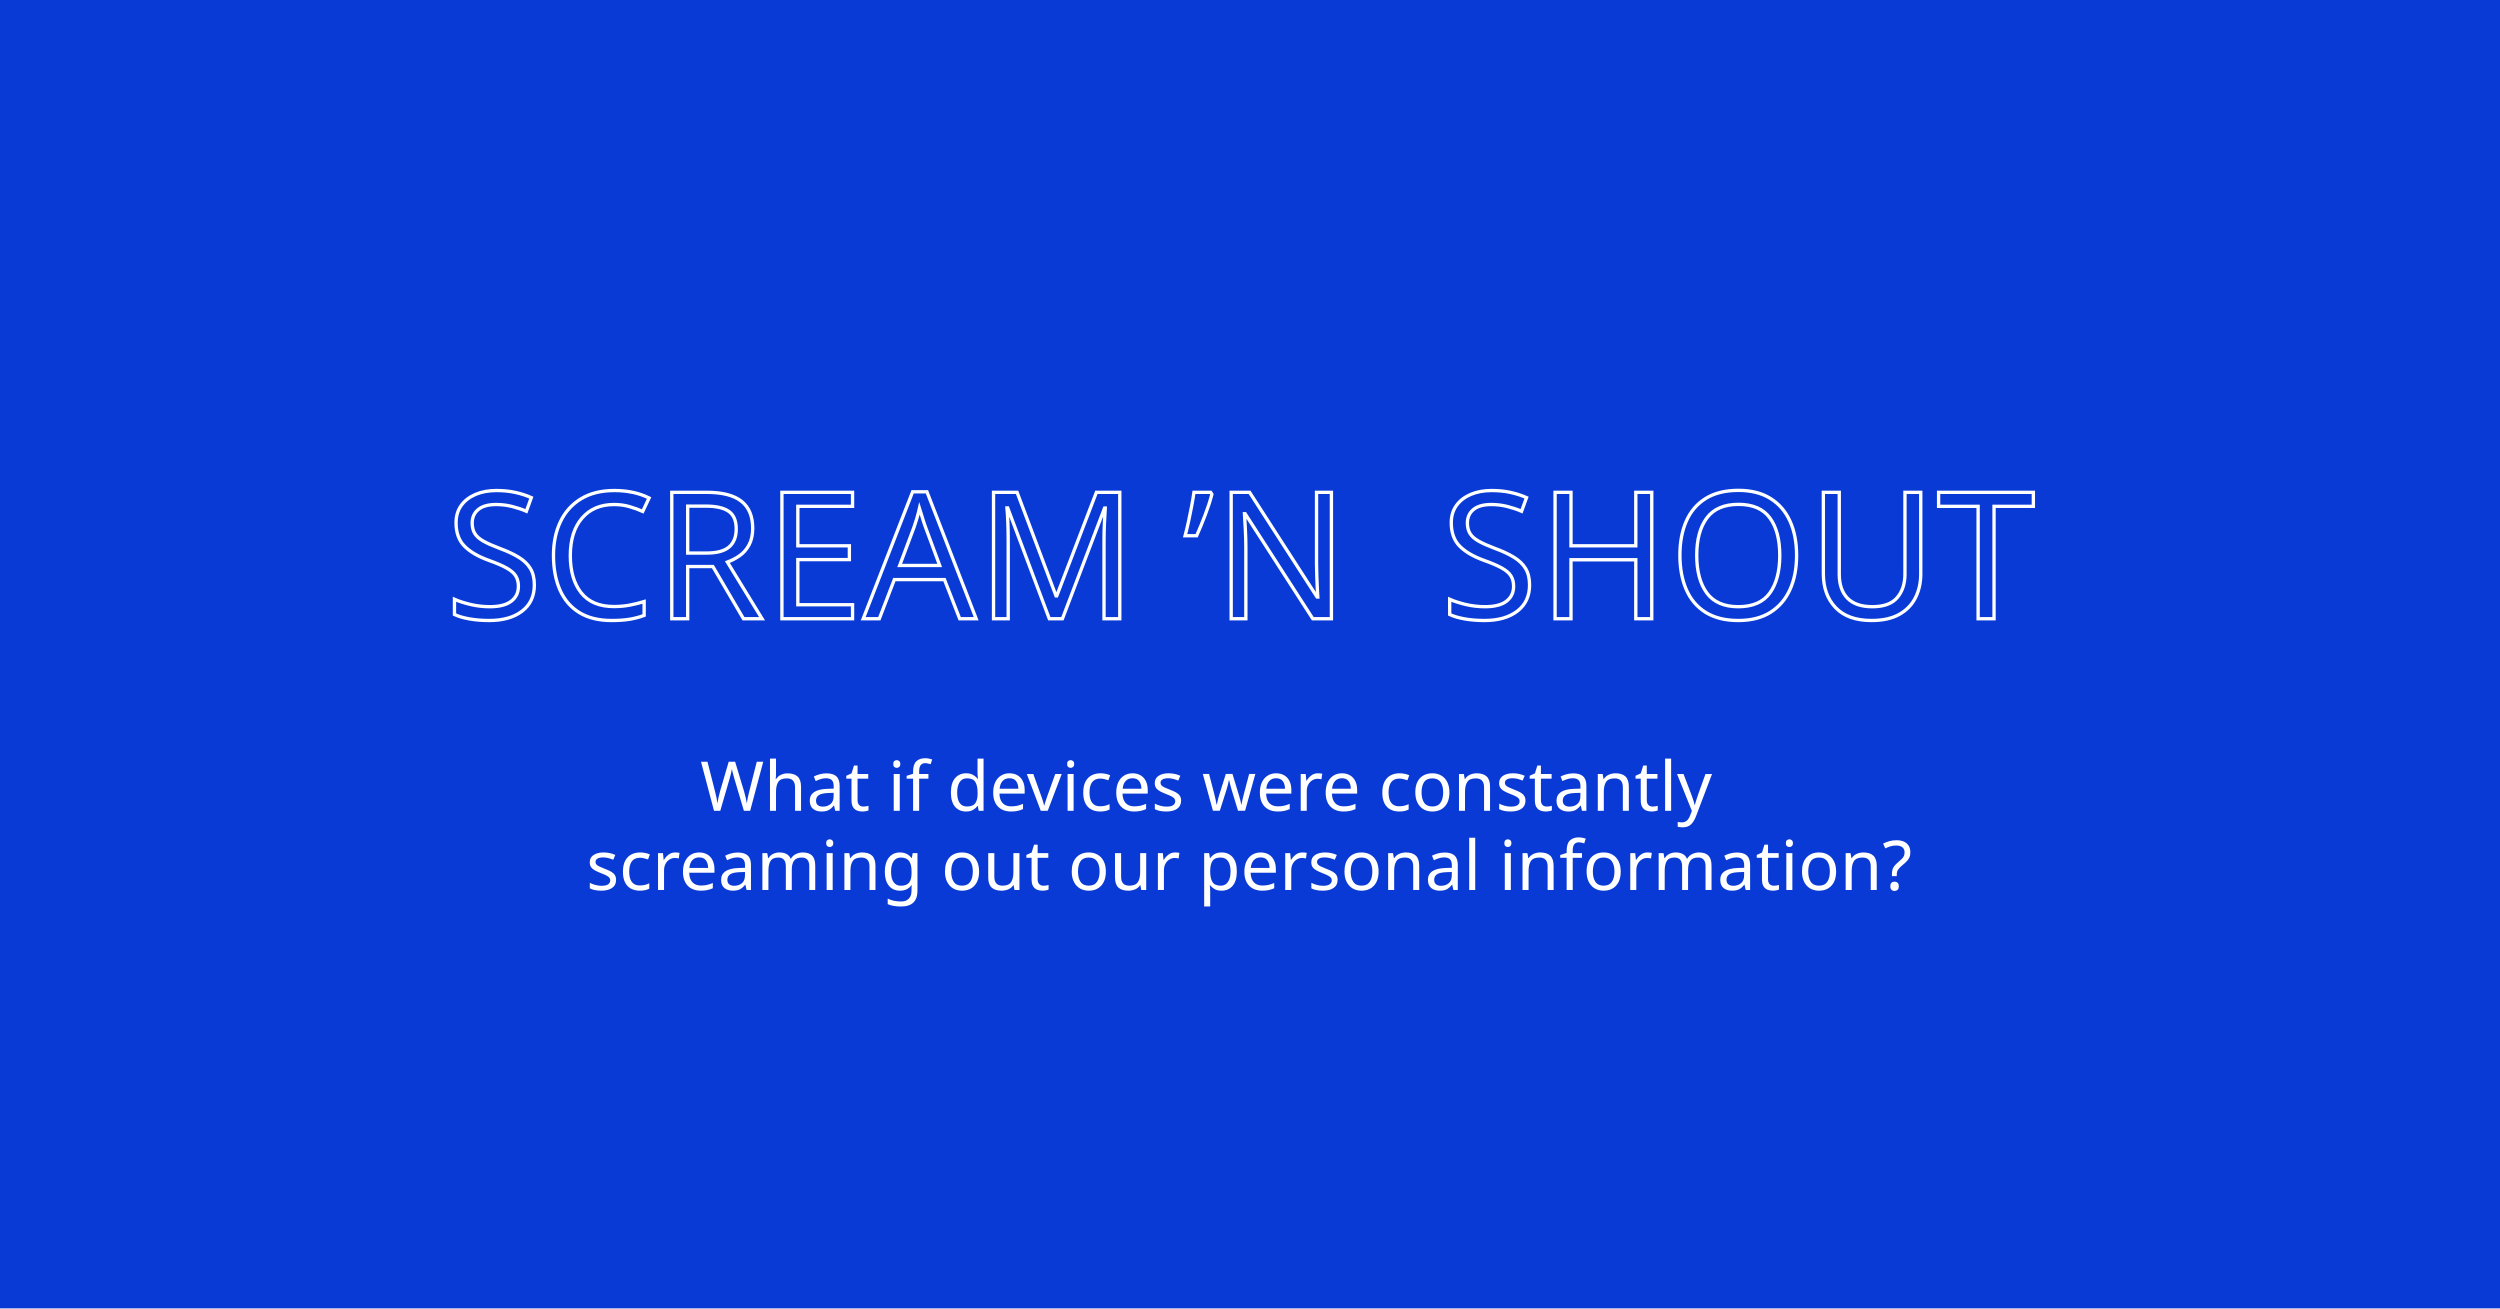
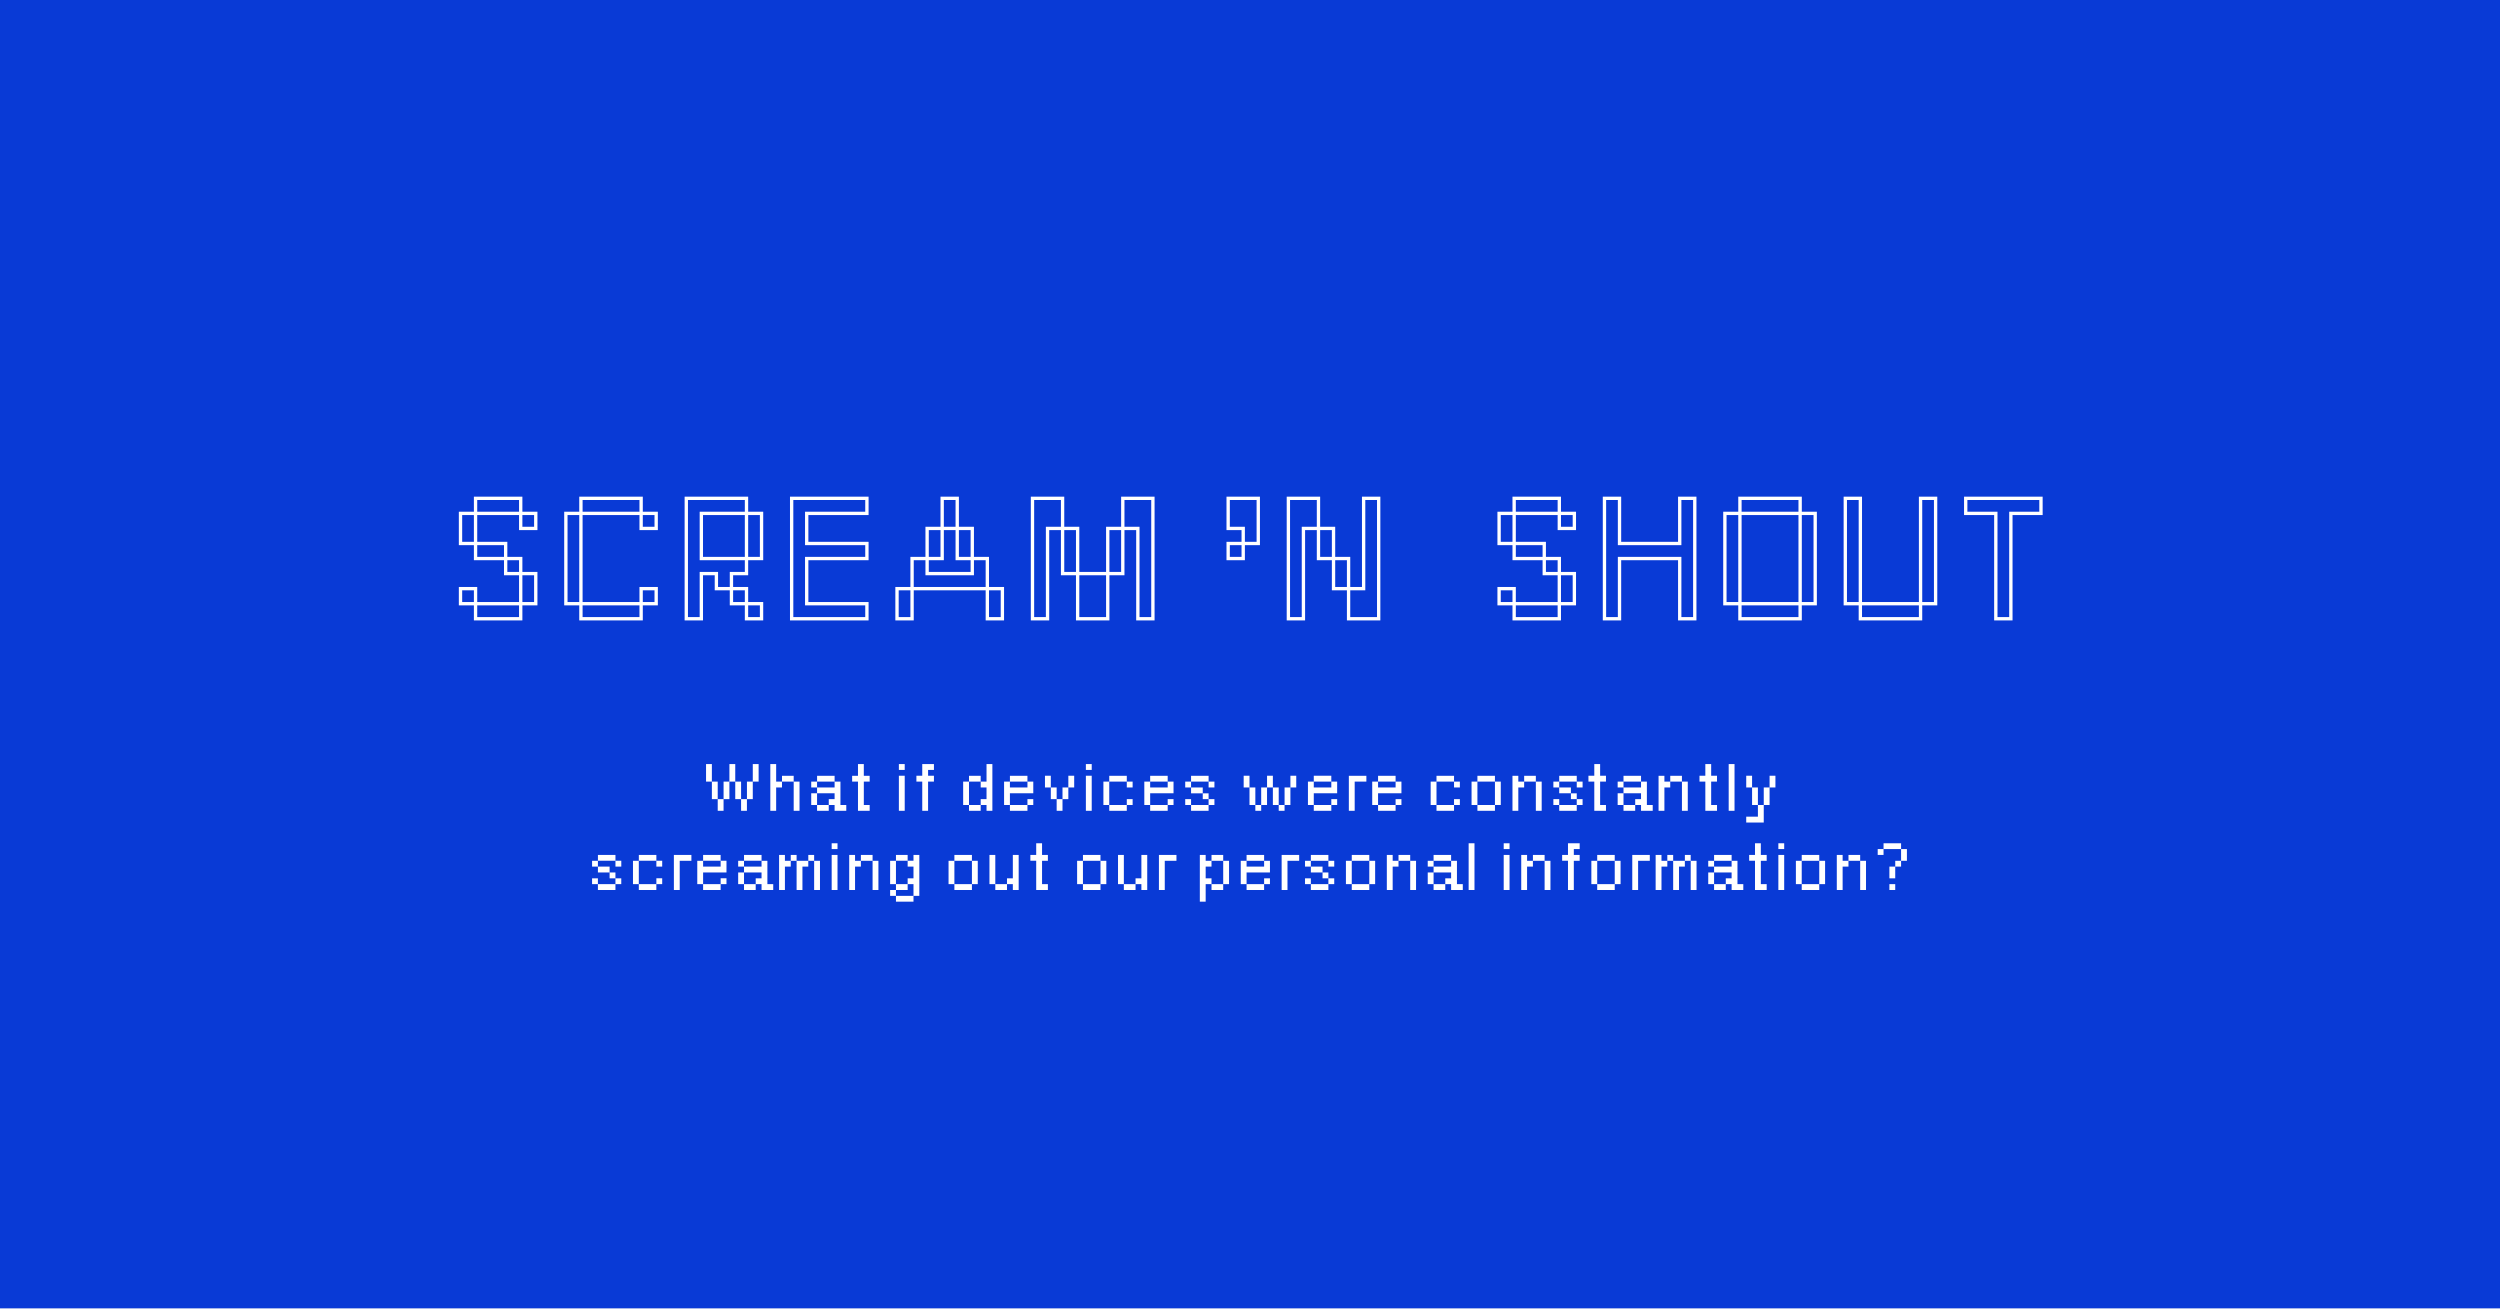
<svg xmlns="http://www.w3.org/2000/svg" width="1200" height="628" viewBox="0 0 1200 628">
  <defs>
    <clipPath id="b">
      <rect width="1200" height="628" />
    </clipPath>
  </defs>
  <g id="a" clip-path="url(#b)">
    <rect width="1200" height="628" fill="#fff" />
    <rect width="1201" height="628" transform="translate(-1)" fill="#093ad6" />
    <g transform="translate(-340.24 302.502)">
-       <text transform="translate(940 86.695)" fill="#fff" font-size="33" font-family="PxGrotesk-Screen, Px Grotesk">
-         <tspan x="-263.67" y="0">What if devices were constantly </tspan>
-         <tspan x="-318.367" y="38">screaming out our personal information?</tspan>
-       </text>
+       <path d="M-258.06-5.61h2.805V0h2.805V-5.61h-2.805v-8.415h-2.805V-22.44h-2.8v8.415h2.8Zm11.22,0h2.8V0h2.805V-5.61h-2.805v-8.415h-2.8V-22.44h-2.805v8.415h2.805Zm11.22-16.83h-2.805v8.415h2.805Zm-14.025,8.415h-2.8V-5.61h2.8Zm11.22,0h-2.8V-5.61h2.8Zm11.22,2.805h2.8v-2.805h-2.8V-22.44h-2.805V0h2.805ZM-218.79,0h2.805V-14.025h-2.805v-2.8h-5.61v2.8h5.61Zm8.415-11.22h2.805v2.805h8.415v2.8h-2.8v2.805h2.8V0h5.61V-2.805h-2.8v-11.22h-2.805v-2.8h-8.415v2.8h-2.805Zm0,8.415h2.805V0h5.61V-2.805h-5.61v-5.61h-2.805Zm2.805-11.22h8.415v2.805h-8.415Zm25.245-2.8h-2.805v-5.61h-2.8v5.61h-2.805v2.8h2.805V0h5.61V-2.805h-2.805v-11.22h2.805ZM-168.3,0h2.805V-16.83H-168.3Zm0-19.635h2.805V-22.44H-168.3Zm16.83,2.805h-2.805v-2.805h2.805V-22.44h-5.61v5.61h-2.805v2.8h2.805V0h2.8V-14.025h2.805Zm28.05-5.61h-2.805v8.415h-2.805v-2.8h-5.61v2.8h5.61v2.805h2.805v5.61h-2.805v2.805h2.805V0h2.805Zm-5.61,19.635h-5.61v-11.22h-2.805v11.22h2.805V0h5.61Zm25.245-11.22h-2.805v-2.8H-115v2.8h8.415v2.805H-115v-2.805h-2.805v11.22H-115V0h8.415V-2.805H-115v-5.61h11.22Zm0,8.415h-2.805v2.805h2.805ZM-92.565,0h2.805V-5.61h-2.805v-5.61H-95.37v-5.61h-2.805v5.61h2.805v5.61h2.805Zm8.415-16.83h-2.805v5.61h2.805Zm-2.805,5.61H-89.76v5.61h2.805ZM-78.54,0h2.805V-16.83H-78.54Zm0-19.635h2.805V-22.44H-78.54Zm8.415,16.83h2.805V0H-58.9V-2.805H-67.32v-11.22h-2.805ZM-56.1-14.025H-58.9v-2.8H-67.32v2.8H-58.9v2.805H-56.1Zm0,8.415H-58.9v2.805H-56.1Zm19.635-8.415H-39.27v-2.8h-8.415v2.8h8.415v2.805h-8.415v-2.805H-50.49v11.22h2.805V0h8.415V-2.805h-8.415v-5.61h11.22Zm0,8.415H-39.27v2.805h2.805Zm8.415-2.8h5.61v2.8h2.805v2.805h2.8V-5.61h-2.8v-2.8H-22.44V-11.22h-5.61v-2.805h-2.805v2.805h2.805Zm11.22-5.61h-2.8v-2.8H-28.05v2.8h8.415v2.805h2.8ZM-30.855-2.805h2.805V0h8.415V-2.805H-28.05V-5.61h-2.805Zm42.075,0h2.805V0H16.83V-2.805H14.025V-11.22H11.22v-5.61h-2.8v5.61h2.8ZM2.805,0H5.61V-2.805H2.805V-11.22H0v-5.61H-2.8v5.61H0v8.415h2.8Zm5.61-11.22H5.61v8.415H8.415Zm11.22,0h-2.8v8.415h2.8Zm2.805-5.61H19.635v5.61H22.44Zm19.635,2.8H39.27v-2.8H30.855v2.8H39.27v2.805H30.855v-2.805H28.05v11.22h2.805V0H39.27V-2.805H30.855v-5.61h11.22Zm0,8.415H39.27v2.805h2.805ZM47.685,0H50.49V-14.025H56.1v-2.8H47.685ZM72.93-14.025H70.125v-2.8H61.71v2.8h8.415v2.805H61.71v-2.805H58.905v11.22H61.71V0h8.415V-2.805H61.71v-5.61H72.93Zm0,8.415H70.125v2.805H72.93ZM86.955-2.805H89.76V0h8.415V-2.805H89.76v-11.22H86.955Zm14.025-11.22H98.175v-2.8H89.76v2.8h8.415v2.805h2.805Zm0,8.415H98.175v2.805h2.805Zm5.61,2.805H109.4V0h8.415V-2.805H109.4v-11.22H106.59Zm2.805-11.22h8.415v11.22h2.805v-11.22H117.81v-2.8H109.4ZM129.03-11.22h2.8v-2.805h-2.8v-2.8h-2.805V0h2.805ZM137.445,0h2.805V-14.025h-2.805v-2.8h-5.61v2.8h5.61Zm11.22-8.415h5.61v2.8h2.8v2.805h2.805V-5.61H157.08v-2.8h-2.8V-11.22h-5.61v-2.805H145.86v2.805h2.805Zm11.22-5.61H157.08v-2.8h-8.415v2.8h8.415v2.805h2.805ZM145.86-2.805h2.805V0h8.415V-2.805h-8.415V-5.61H145.86ZM171.105-16.83H168.3v-5.61h-2.8v5.61H162.69v2.8H165.5V0h5.61V-2.805H168.3v-11.22h2.805Zm5.61,5.61h2.805v2.805h8.415v2.8h-2.8v2.805h2.8V0h5.61V-2.805h-2.8v-11.22h-2.805v-2.8H179.52v2.8h-2.805Zm0,8.415h2.805V0h5.61V-2.805h-5.61v-5.61h-2.805Zm2.805-11.22h8.415v2.805H179.52Zm19.635,2.805h2.8v-2.805h-2.8v-2.8H196.35V0h2.805ZM207.57,0h2.805V-14.025H207.57v-2.8h-5.61v2.8h5.61ZM224.4-16.83H221.6v-5.61h-2.8v5.61h-2.805v2.8h2.805V0h5.61V-2.805H221.6v-11.22H224.4ZM230.01,0h2.805V-22.44H230.01Zm16.83-2.805h-2.805V-11.22h-2.8v-5.61h-2.805v5.61h2.805v8.415h2.8v5.61h-5.61V5.61h8.415Zm2.8-8.415h-2.8v8.415h2.8Zm0,0h2.805v-5.61h-2.805Zm-562.4,40.8h5.61V32.39h2.8v2.805h2.8V32.39h-2.8V29.585h-2.8V26.78h-5.61V23.975h-2.8V26.78h2.8Zm11.22-5.61h-2.8v-2.8h-8.415v2.8h8.415V26.78h2.8Zm-14.025,11.22h2.8V38h8.415V35.195h-8.415V32.39h-2.8Zm19.635,0h2.8V38h8.415V35.195h-8.415V23.975h-2.8Zm14.025-11.22h-2.8v-2.8h-8.415v2.8h8.415V26.78h2.8Zm0,8.415h-2.8v2.805h2.8Zm5.61,5.61h2.8V23.975h5.61v-2.8h-8.415Zm25.245-14.025h-2.805v-2.8h-8.415v2.8h8.415V26.78h-8.415V23.975h-2.8v11.22h2.8V38h8.415V35.195h-8.415v-5.61h11.22Zm0,8.415h-2.805v2.805h2.805Zm5.61-5.61h2.805v2.805h8.415V32.39h-2.8v2.805h2.8V38h5.61V35.195h-2.8V23.975h-2.805v-2.8h-8.415v2.8h-2.805Zm0,8.415h2.805V38h5.61V35.195h-5.61v-5.61h-2.805Zm2.805-11.22h8.415V26.78h-8.415ZM-223,26.78h2.8V23.975H-223v-2.8H-225.8V38H-223Zm5.61,11.22h2.8V26.78h2.805V23.975h-5.61v-2.8h-2.805v2.8h2.805Zm11.22-14.025h-2.805v-2.8h-2.8v2.8h2.8V38h2.805ZM-200.557,38h2.805V21.17h-2.805Zm0-19.635h2.805V15.56h-2.805Zm11.22,8.415h2.8V23.975h-2.8v-2.8h-2.805V38h2.805ZM-180.923,38h2.805V23.975h-2.805v-2.8h-5.61v2.8h5.61Zm19.635-5.61h-2.8v2.805h2.8v5.61h2.805V21.17h-2.805v2.8h-2.8v-2.8h-5.61v2.8h5.61V26.78h2.8Zm-2.8,2.805h-5.61V23.975h-2.805v11.22h2.805V38h5.61ZM-169.7,38h-2.805v2.805h2.805V43.61h8.415V40.805H-169.7Zm25.245-2.805h2.805V38h8.415V35.195h-8.415V23.975h-2.805Zm2.805-11.22h8.415v11.22h2.805V23.975h-2.805v-2.8h-8.415Zm28.05,8.415h-2.805v2.805h2.805V38h2.805V21.17H-113.6Zm-2.805,2.805h-5.61V21.17h-2.805V35.195h2.805V38h5.61ZM-96.772,21.17h-2.805V15.56h-2.805v5.61h-2.805v2.8h2.805V38h5.61V35.195h-2.805V23.975h2.805Zm14.025,14.025h2.805V38h8.415V35.195h-8.415V23.975h-2.805Zm2.805-11.22h8.415v11.22h2.805V23.975h-2.805v-2.8h-8.415Zm28.05,8.415H-54.7v2.805h2.805V38h2.805V21.17h-2.805ZM-54.7,35.195h-5.61V21.17h-2.805V35.195h2.805V38h5.61ZM-43.478,38h2.805V23.975h5.61v-2.8h-8.415Zm19.635,5.61h2.805V35.195h2.805V38h5.61V35.195h-5.61V32.39h-2.805V26.78h2.805V23.975h-2.805v-2.8h-2.805Zm5.61-19.635h5.61v11.22h2.8V23.975h-2.8v-2.8h-5.61Zm28.05,0h-2.8v-2.8H-1.4v2.8H7.013V26.78H-1.4V23.975h-2.8v11.22h2.8V38H7.013V35.195H-1.4v-5.61H9.818Zm0,8.415h-2.8v2.805h2.8ZM15.427,38h2.805V23.975h5.61v-2.8H15.427Zm14.025-8.415h5.61V32.39h2.805v2.805h2.805V32.39H37.868V29.585H35.063V26.78h-5.61V23.975H26.647V26.78h2.805Zm11.22-5.61H37.868v-2.8H29.452v2.8h8.415V26.78h2.805ZM26.647,35.195h2.805V38h8.415V35.195H29.452V32.39H26.647Zm19.635,0h2.805V38H57.5V35.195H49.088V23.975H46.283Zm2.805-11.22H57.5v11.22h2.805V23.975H57.5v-2.8H49.088ZM68.723,26.78h2.805V23.975H68.723v-2.8H65.918V38h2.805ZM77.138,38h2.805V23.975H77.138v-2.8h-5.61v2.8h5.61Zm8.415-11.22h2.805v2.805h8.415V32.39H93.967v2.805h2.805V38h5.61V35.195H99.577V23.975H96.772v-2.8H88.357v2.8H85.552Zm0,8.415h2.805V38h5.61V35.195h-5.61v-5.61H85.552Zm2.805-11.22h8.415V26.78H88.357ZM105.188,38h2.805V15.56h-2.805Zm16.83,0h2.805V21.17h-2.805Zm0-19.635h2.805V15.56h-2.805Zm11.22,8.415h2.8V23.975h-2.8v-2.8h-2.805V38h2.805ZM141.652,38h2.805V23.975h-2.805v-2.8h-5.61v2.8h5.61Zm16.83-16.83h-2.805V18.365h2.805V15.56h-5.61v5.61h-2.805v2.8h2.805V38h2.8V23.975h2.805Zm5.61,14.025H166.9V38h8.415V35.195H166.9V23.975h-2.805Zm2.805-11.22h8.415v11.22h2.805V23.975h-2.805v-2.8H166.9ZM183.728,38h2.805V23.975h5.61v-2.8h-8.415Zm14.025-11.22h2.8V23.975h-2.8v-2.8h-2.805V38h2.805ZM203.363,38h2.8V26.78h2.805V23.975h-5.61v-2.8h-2.805v2.8h2.805Zm11.22-14.025h-2.805v-2.8h-2.8v2.8h2.8V38h2.805Zm5.61,2.805H223v2.805h8.415V32.39h-2.8v2.805h2.8V38h5.61V35.195h-2.8V23.975h-2.805v-2.8H223v2.8h-2.805Zm0,8.415H223V38h5.61V35.195H223v-5.61h-2.805ZM223,23.975h8.415V26.78H223Zm25.245-2.8h-2.805V15.56h-2.8v5.61h-2.805v2.8h2.805V38h5.61V35.195h-2.805V23.975h2.805ZM253.852,38h2.8V21.17h-2.8Zm0-19.635h2.8V15.56h-2.8Zm8.415,16.83h2.8V38h8.415V35.195h-8.415V23.975h-2.8Zm2.8-11.22h8.415v11.22h2.8V23.975h-2.8v-2.8h-8.415Zm19.635,2.805h2.805V23.975h-2.805v-2.8h-2.8V38h2.8ZM293.123,38h2.8V23.975h-2.8v-2.8h-5.61v2.8h5.61Zm19.635-22.44h-8.415v2.805h8.415v5.61h2.8v-5.61h-2.8Zm-5.61,16.83h2.8V26.78h-2.8Zm-5.61-11.22h2.8V18.365h-2.8ZM307.147,38h2.8V35.195h-2.8Zm5.61-14.025h-2.8V26.78h2.8Z" transform="translate(940 86.695)" fill="#fff" />
    </g>
-     <text transform="translate(600.356 297)" fill="none" stroke="#fff" stroke-width="1.6" font-size="85" font-family="PxGrotesk-Screen, Px Grotesk">
-       <tspan x="-386.538" y="0" xml:space="preserve">SCREAM ’N  SHOUT</tspan>
-     </text>
+     <path d="M-350.413-28.9h-7.225v-7.225h-14.45v-14.45h-7.225v14.45h7.225V-28.9h14.45v7.225h7.225v14.45h7.225v-14.45h-7.225Zm7.225-21.675h-7.225V-57.8h-21.675v7.225h21.675v7.225h7.225Zm-28.9,36.125h-7.225v7.225h7.225V0h21.675V-7.225h-21.675Zm79.475,7.225h-28.9v-43.35h-7.225v43.35h7.225V0h28.9Zm7.225-43.35h-7.225V-57.8h-28.9v7.225h28.9v7.225h7.225Zm0,36.125h-7.225v7.225h7.225Zm21.675-7.225h7.225v7.225h7.225v7.225h7.225V0h7.225V-7.225h-7.225V-14.45h-7.225v-7.225h7.225V-28.9h-21.675V-50.575h21.675V-28.9h7.225V-50.575h-7.225V-57.8h-28.9V0h7.225Zm50.575-7.225h28.9v-7.225h-28.9v-14.45h28.9V-57.8h-36.125V0h36.125V-7.225h-28.9Zm50.575,14.45h36.125V0h7.225V-14.45h-7.225V-28.9h-7.225V-43.35h-7.225V-57.8h-7.225v14.45h7.225V-28.9h7.225v7.225h-21.675V-28.9h-7.225ZM-169.788,0h7.225V-14.45h-7.225Zm14.45-28.9h7.225V-43.35h-7.225Zm57.8-14.45h7.225v21.675h7.225V0h14.45V-21.675h-14.45V-43.35h-7.225V-57.8h-14.45V0h7.225ZM-46.963-57.8h-14.45v14.45h7.225V0h7.225Zm-14.45,14.45h-7.225v21.675h7.225ZM3.612-57.8h-14.45v14.45h7.225v7.225H3.612ZM-3.613-36.125h-7.225V-28.9h7.225Zm28.9-7.225h7.225V-28.9h7.225v14.45h7.225V0h14.45V-57.8H54.187v43.35H46.962V-28.9H39.737V-43.35H32.512V-57.8H18.062V0h7.225ZM148.112-28.9h-7.225v-7.225h-14.45v-14.45h-7.225v14.45h7.225V-28.9h14.45v7.225h7.225v14.45h7.225v-14.45h-7.225Zm7.225-21.675h-7.225V-57.8H126.437v7.225h21.675v7.225h7.225Zm-28.9,36.125h-7.225v7.225h7.225V0h21.675V-7.225H126.437ZM205.912,0h7.225V-57.8h-7.225v21.675h-28.9V-57.8h-7.225V0h7.225V-28.9h28.9Zm21.675-7.225h7.225V0h28.9V-7.225h-28.9v-43.35h-7.225Zm7.225-43.35h28.9v43.35h7.225v-43.35h-7.225V-57.8h-28.9Zm50.575,43.35h7.225V0h28.9V-7.225h-28.9V-57.8h-7.225Zm36.125,0h7.225V-57.8h-7.225Zm21.675-43.35h14.45V0h7.225V-50.575h14.45V-57.8H343.188Z" transform="translate(600.356 297)" fill="none" stroke="#fff" stroke-width="1.6" />
  </g>
</svg>
